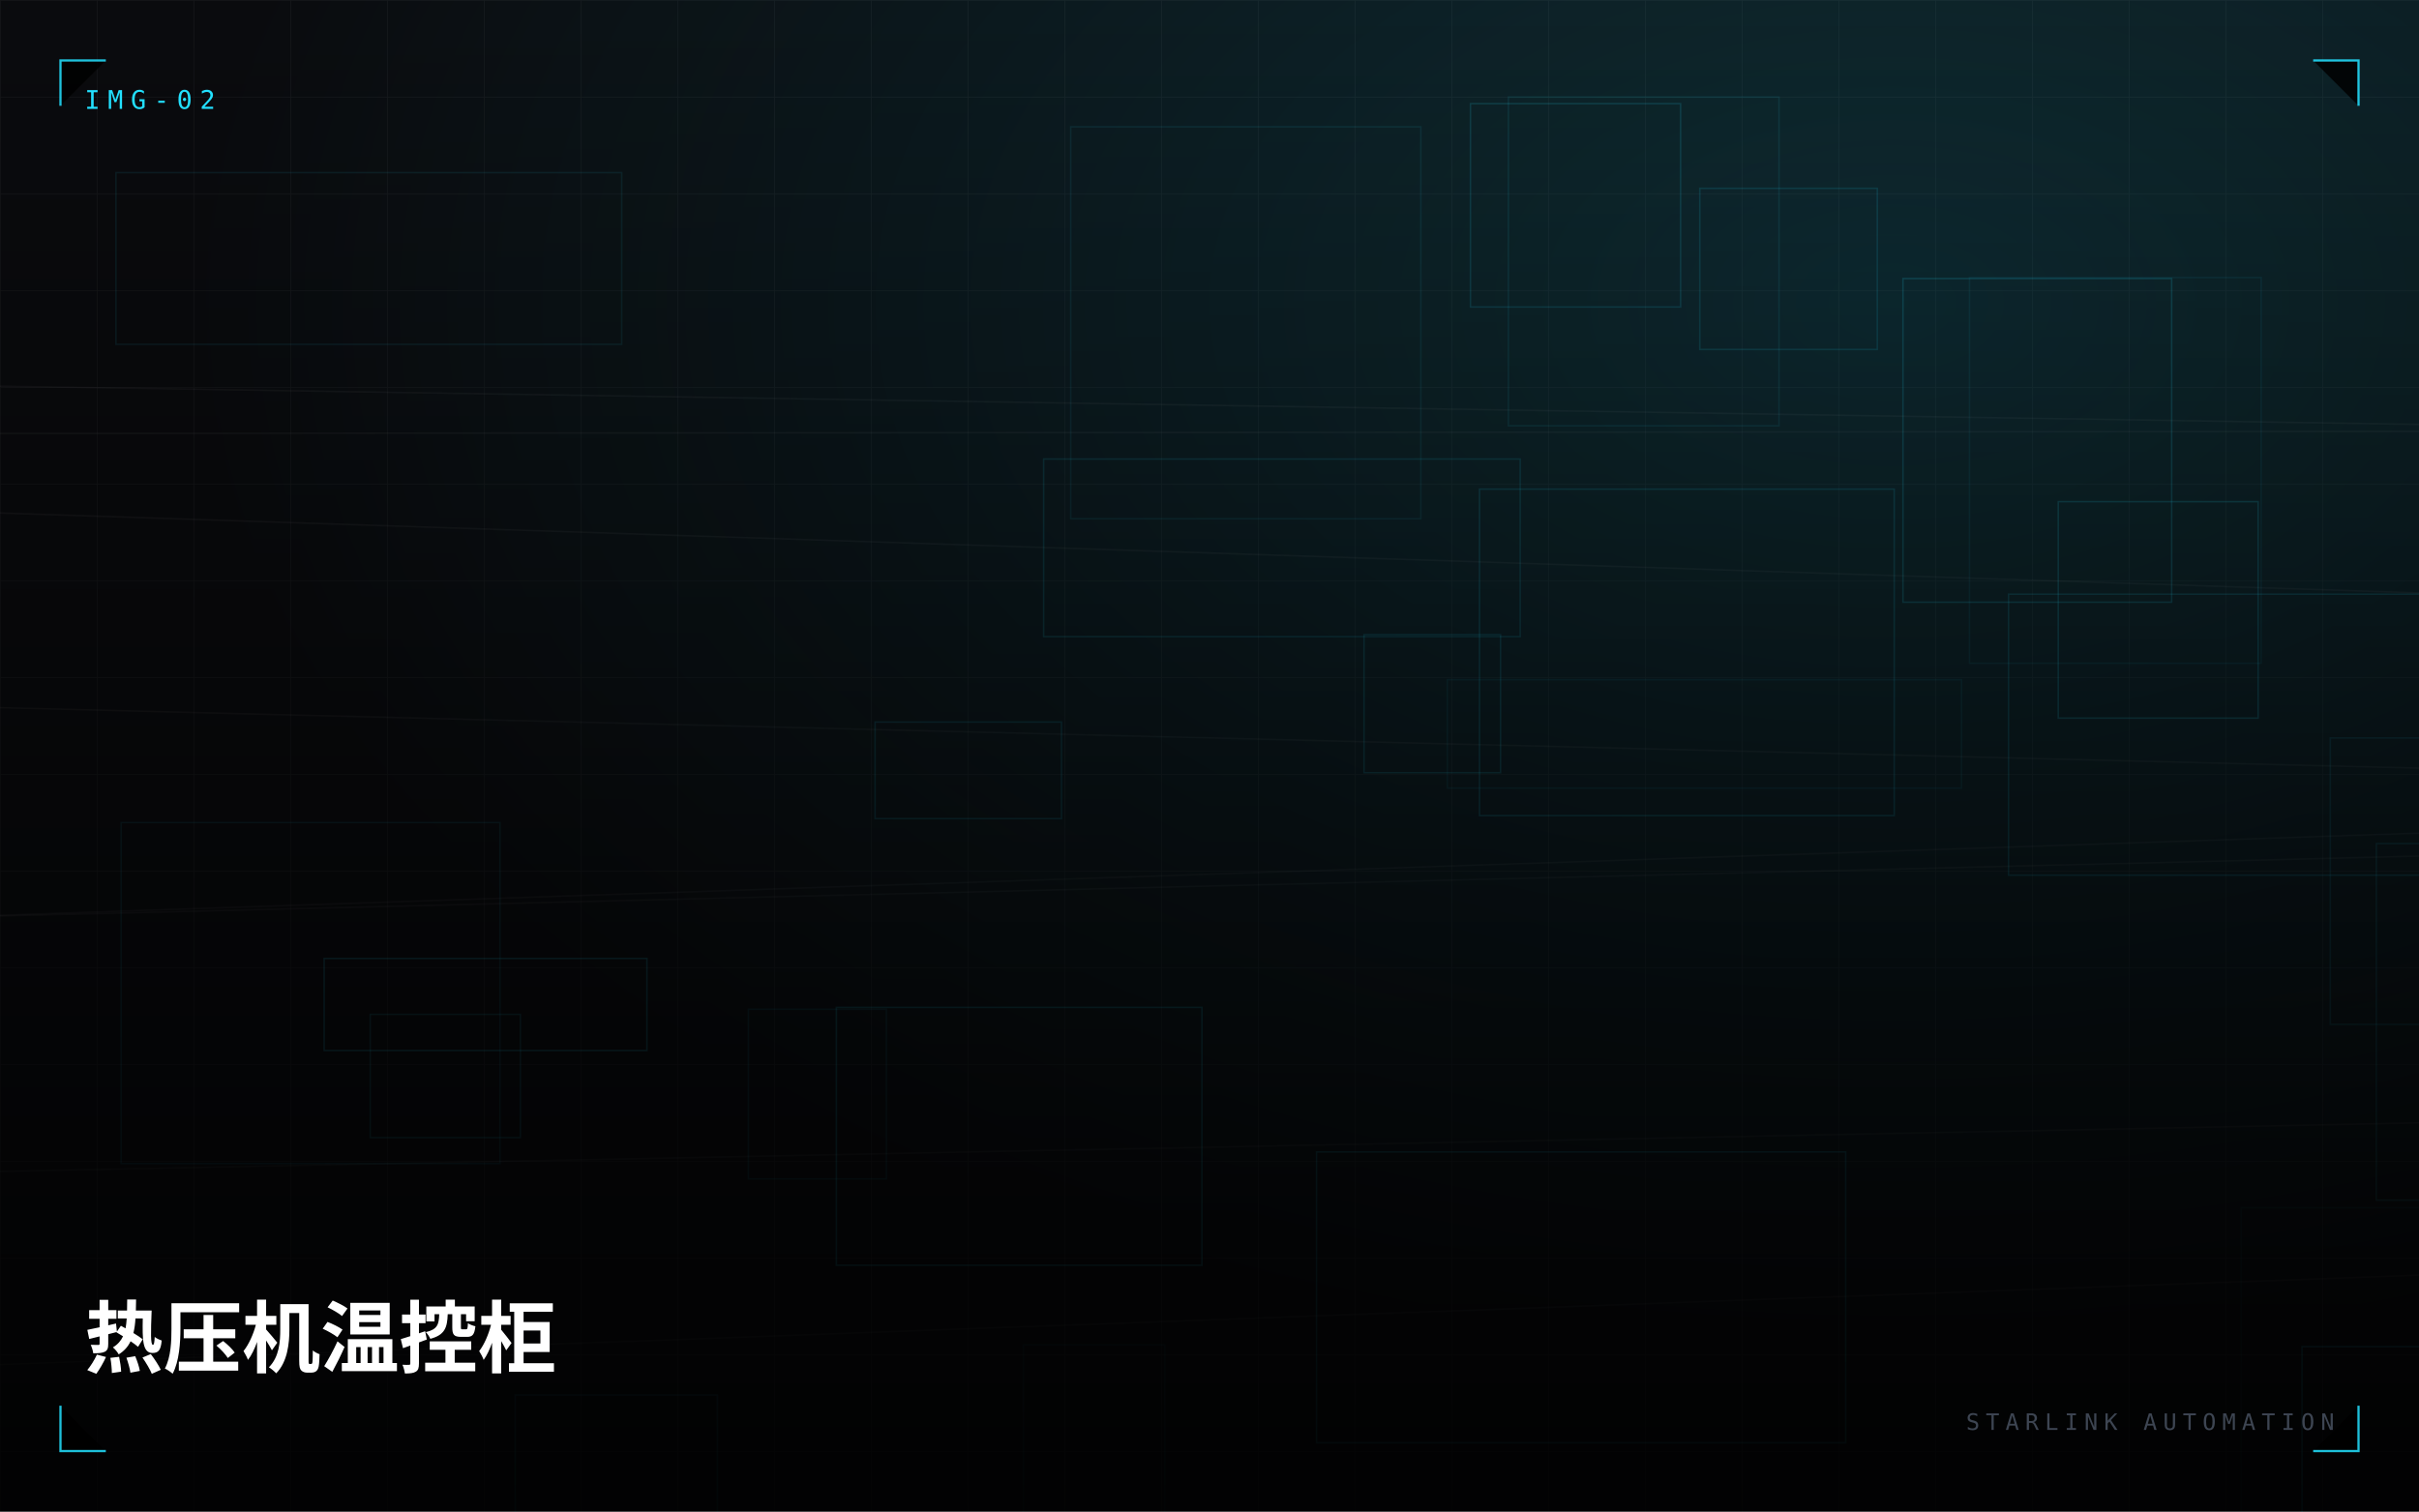
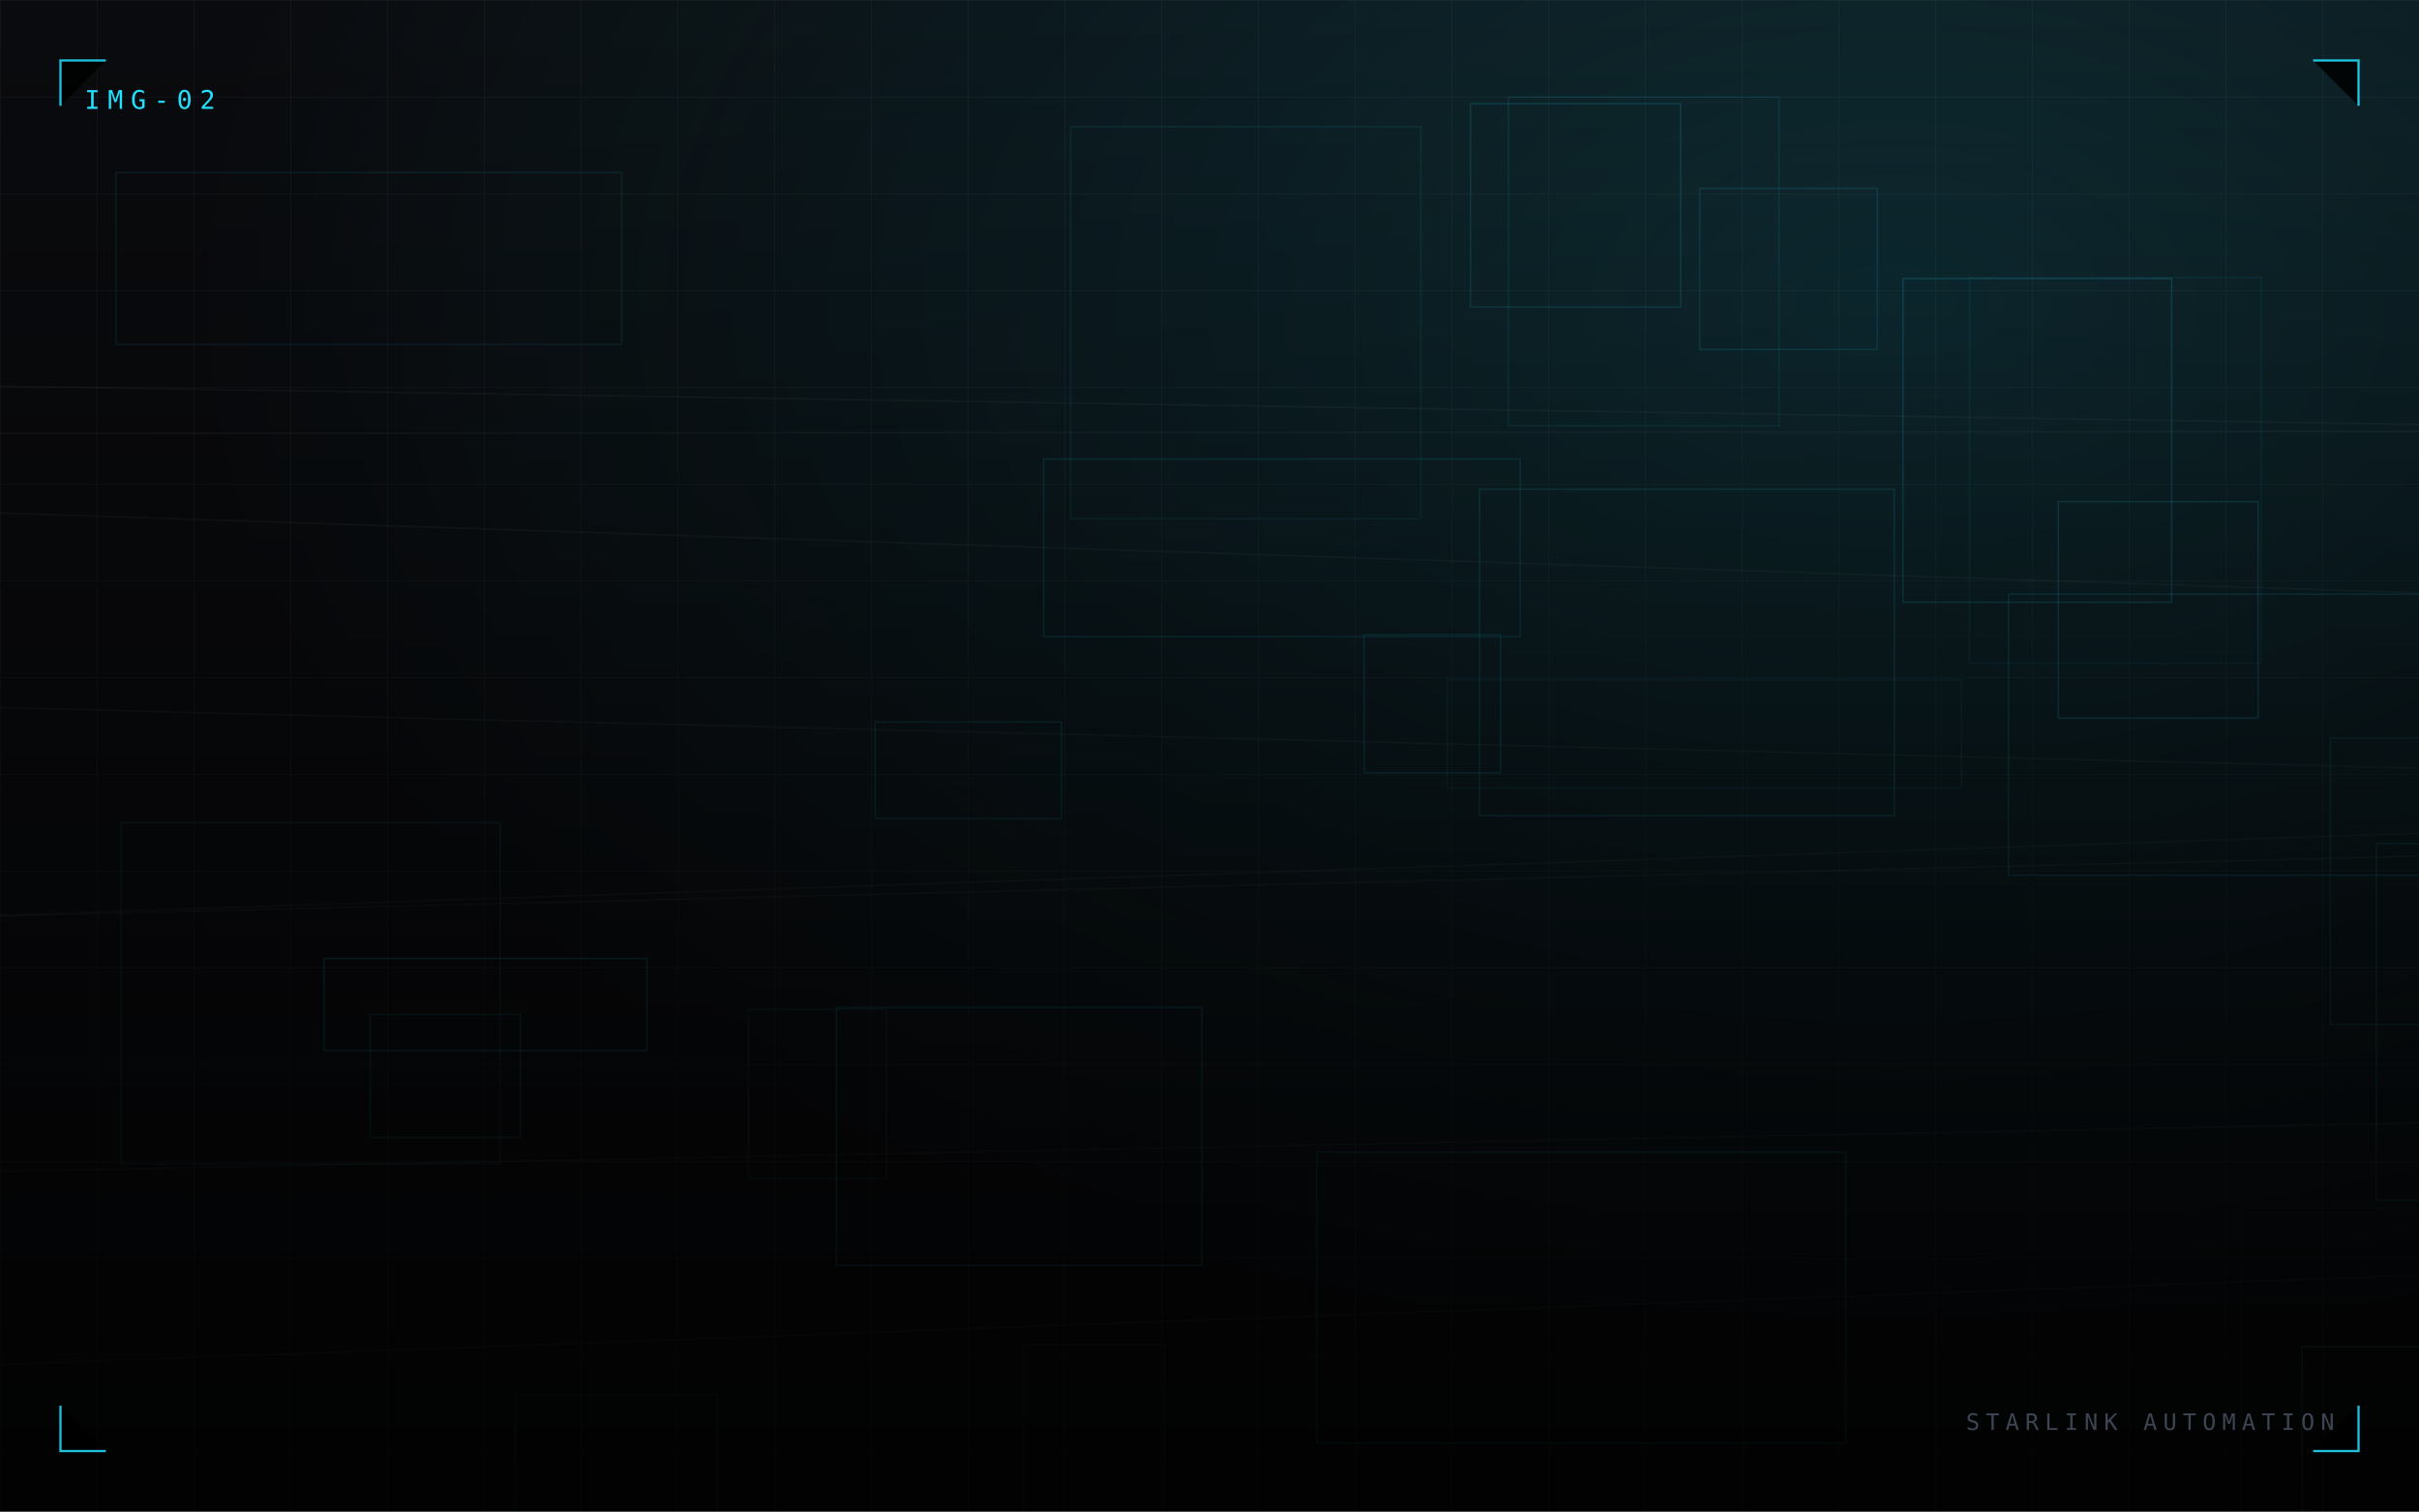
<svg xmlns="http://www.w3.org/2000/svg" width="1600" height="1000" viewBox="0 0 1600 1000" role="img" aria-label="热压机温控柜">
  <defs>
    <pattern id="g" width="64" height="64" patternUnits="userSpaceOnUse">
      <path d="M64 0H0V64" fill="none" stroke="rgba(255,255,255,0.05)" stroke-width="1" />
    </pattern>
    <linearGradient id="v" x1="0" y1="0" x2="0" y2="1">
      <stop offset="0%" stop-color="#000000" stop-opacity="0" />
      <stop offset="100%" stop-color="#000000" stop-opacity="0.82" />
    </linearGradient>
    <radialGradient id="glow" cx="0.78" cy="0.2" r="0.7">
      <stop offset="0%" stop-color="#22e0ff" stop-opacity="0.16" />
      <stop offset="100%" stop-color="#22e0ff" stop-opacity="0" />
    </radialGradient>
  </defs>
  <rect width="1600" height="1000" fill="#0a0b0e" />
  <rect width="1600" height="1000" fill="url(#g)" />
  <rect width="1600" height="1000" fill="url(#glow)" />
  <rect x="1258.7" y="184.3" width="177.7" height="214.1" fill="none" stroke="rgba(34,224,255,0.18)" stroke-width="1" />
  <rect x="340.8" y="922.9" width="133.7" height="235.4" fill="none" stroke="rgba(34,224,255,0.11)" stroke-width="1" />
  <rect x="244.9" y="671.1" width="99.3" height="81.5" fill="none" stroke="rgba(34,224,255,0.13)" stroke-width="1" />
  <rect x="578.8" y="477.7" width="123.3" height="63.9" fill="none" stroke="rgba(34,224,255,0.14)" stroke-width="1" />
  <rect x="902.2" y="419.9" width="90.3" height="91.3" fill="none" stroke="rgba(34,224,255,0.15)" stroke-width="1" />
  <rect x="1522.6" y="890.9" width="266.8" height="195.0" fill="none" stroke="rgba(34,224,255,0.19)" stroke-width="1" />
  <rect x="553.2" y="666.5" width="241.8" height="170.6" fill="none" stroke="rgba(34,224,255,0.17)" stroke-width="1" />
  <rect x="870.8" y="762.1" width="350.0" height="192.4" fill="none" stroke="rgba(34,224,255,0.16)" stroke-width="1" />
  <rect x="1541.3" y="488.2" width="218.3" height="189.5" fill="none" stroke="rgba(34,224,255,0.11)" stroke-width="1" />
  <rect x="957.3" y="449.7" width="340.1" height="71.7" fill="none" stroke="rgba(34,224,255,0.08)" stroke-width="1" />
  <rect x="978.6" y="323.6" width="274.3" height="216.0" fill="none" stroke="rgba(34,224,255,0.16)" stroke-width="1" />
  <rect x="972.6" y="68.6" width="139.0" height="134.5" fill="none" stroke="rgba(34,224,255,0.15)" stroke-width="1" />
  <rect x="1302.7" y="183.6" width="192.9" height="255.2" fill="none" stroke="rgba(34,224,255,0.08)" stroke-width="1" />
  <rect x="1482.4" y="798.9" width="173.8" height="241.0" fill="none" stroke="rgba(34,224,255,0.05)" stroke-width="1" />
  <rect x="495.0" y="667.7" width="91.3" height="112.2" fill="none" stroke="rgba(34,224,255,0.09)" stroke-width="1" />
  <rect x="1328.5" y="393.1" width="347.4" height="185.9" fill="none" stroke="rgba(34,224,255,0.15)" stroke-width="1" />
  <rect x="1571.8" y="558.1" width="291.7" height="235.9" fill="none" stroke="rgba(34,224,255,0.12)" stroke-width="1" />
  <rect x="676.8" y="889.8" width="93.6" height="171.8" fill="none" stroke="rgba(34,224,255,0.06)" stroke-width="1" />
  <rect x="76.7" y="114.2" width="334.5" height="113.6" fill="none" stroke="rgba(34,224,255,0.09)" stroke-width="1" />
  <rect x="1361.4" y="331.9" width="132.2" height="143.2" fill="none" stroke="rgba(34,224,255,0.18)" stroke-width="1" />
  <rect x="690.3" y="303.7" width="315.2" height="117.5" fill="none" stroke="rgba(34,224,255,0.14)" stroke-width="1" />
  <rect x="80.1" y="544.2" width="250.6" height="225.6" fill="none" stroke="rgba(34,224,255,0.10)" stroke-width="1" />
  <rect x="214.4" y="634.1" width="213.5" height="60.9" fill="none" stroke="rgba(34,224,255,0.18)" stroke-width="1" />
  <rect x="708.2" y="83.9" width="231.6" height="259.3" fill="none" stroke="rgba(34,224,255,0.09)" stroke-width="1" />
  <rect x="997.7" y="64.2" width="179.0" height="217.5" fill="none" stroke="rgba(34,224,255,0.10)" stroke-width="1" />
  <rect x="1124.3" y="124.6" width="117.4" height="106.6" fill="none" stroke="rgba(34,224,255,0.14)" stroke-width="1" />
  <line x1="0" y1="775.0" x2="1600" y2="742.9" stroke="rgba(255,255,255,0.05)" stroke-width="1" />
  <line x1="0" y1="255.5" x2="1600" y2="280.8" stroke="rgba(255,255,255,0.05)" stroke-width="1" />
  <line x1="0" y1="286.8" x2="1600" y2="285.4" stroke="rgba(255,255,255,0.05)" stroke-width="1" />
  <line x1="0" y1="606.0" x2="1600" y2="566.4" stroke="rgba(255,255,255,0.05)" stroke-width="1" />
  <line x1="0" y1="605.5" x2="1600" y2="551.2" stroke="rgba(255,255,255,0.05)" stroke-width="1" />
  <line x1="0" y1="902.8" x2="1600" y2="843.6" stroke="rgba(255,255,255,0.05)" stroke-width="1" />
  <line x1="0" y1="468.2" x2="1600" y2="508.2" stroke="rgba(255,255,255,0.05)" stroke-width="1" />
  <line x1="0" y1="339.4" x2="1600" y2="392.3" stroke="rgba(255,255,255,0.05)" stroke-width="1" />
  <rect width="1600" height="1000" fill="url(#v)" />
  <g stroke="#22e0ff" stroke-width="1.5" opacity="0.85">
    <path d="M40 70V40H70" />
    <path d="M1530 40H1560V70" />
    <path d="M40 930V960H70" />
    <path d="M1530 960H1560V930" />
  </g>
  <text x="56" y="72" font-family="ui-monospace,SFMono-Regular,Menlo,monospace" font-size="17" letter-spacing="5" fill="#22e0ff">IMG-02</text>
-   <text x="56" y="904" font-family="-apple-system,'PingFang SC','Microsoft YaHei',sans-serif" font-size="52" font-weight="600" fill="#ffffff">热压机温控柜</text>
  <text x="1544" y="946" text-anchor="end" font-family="ui-monospace,SFMono-Regular,Menlo,monospace" font-size="15" letter-spacing="4" fill="#3d4552">STARLINK AUTOMATION</text>
</svg>
